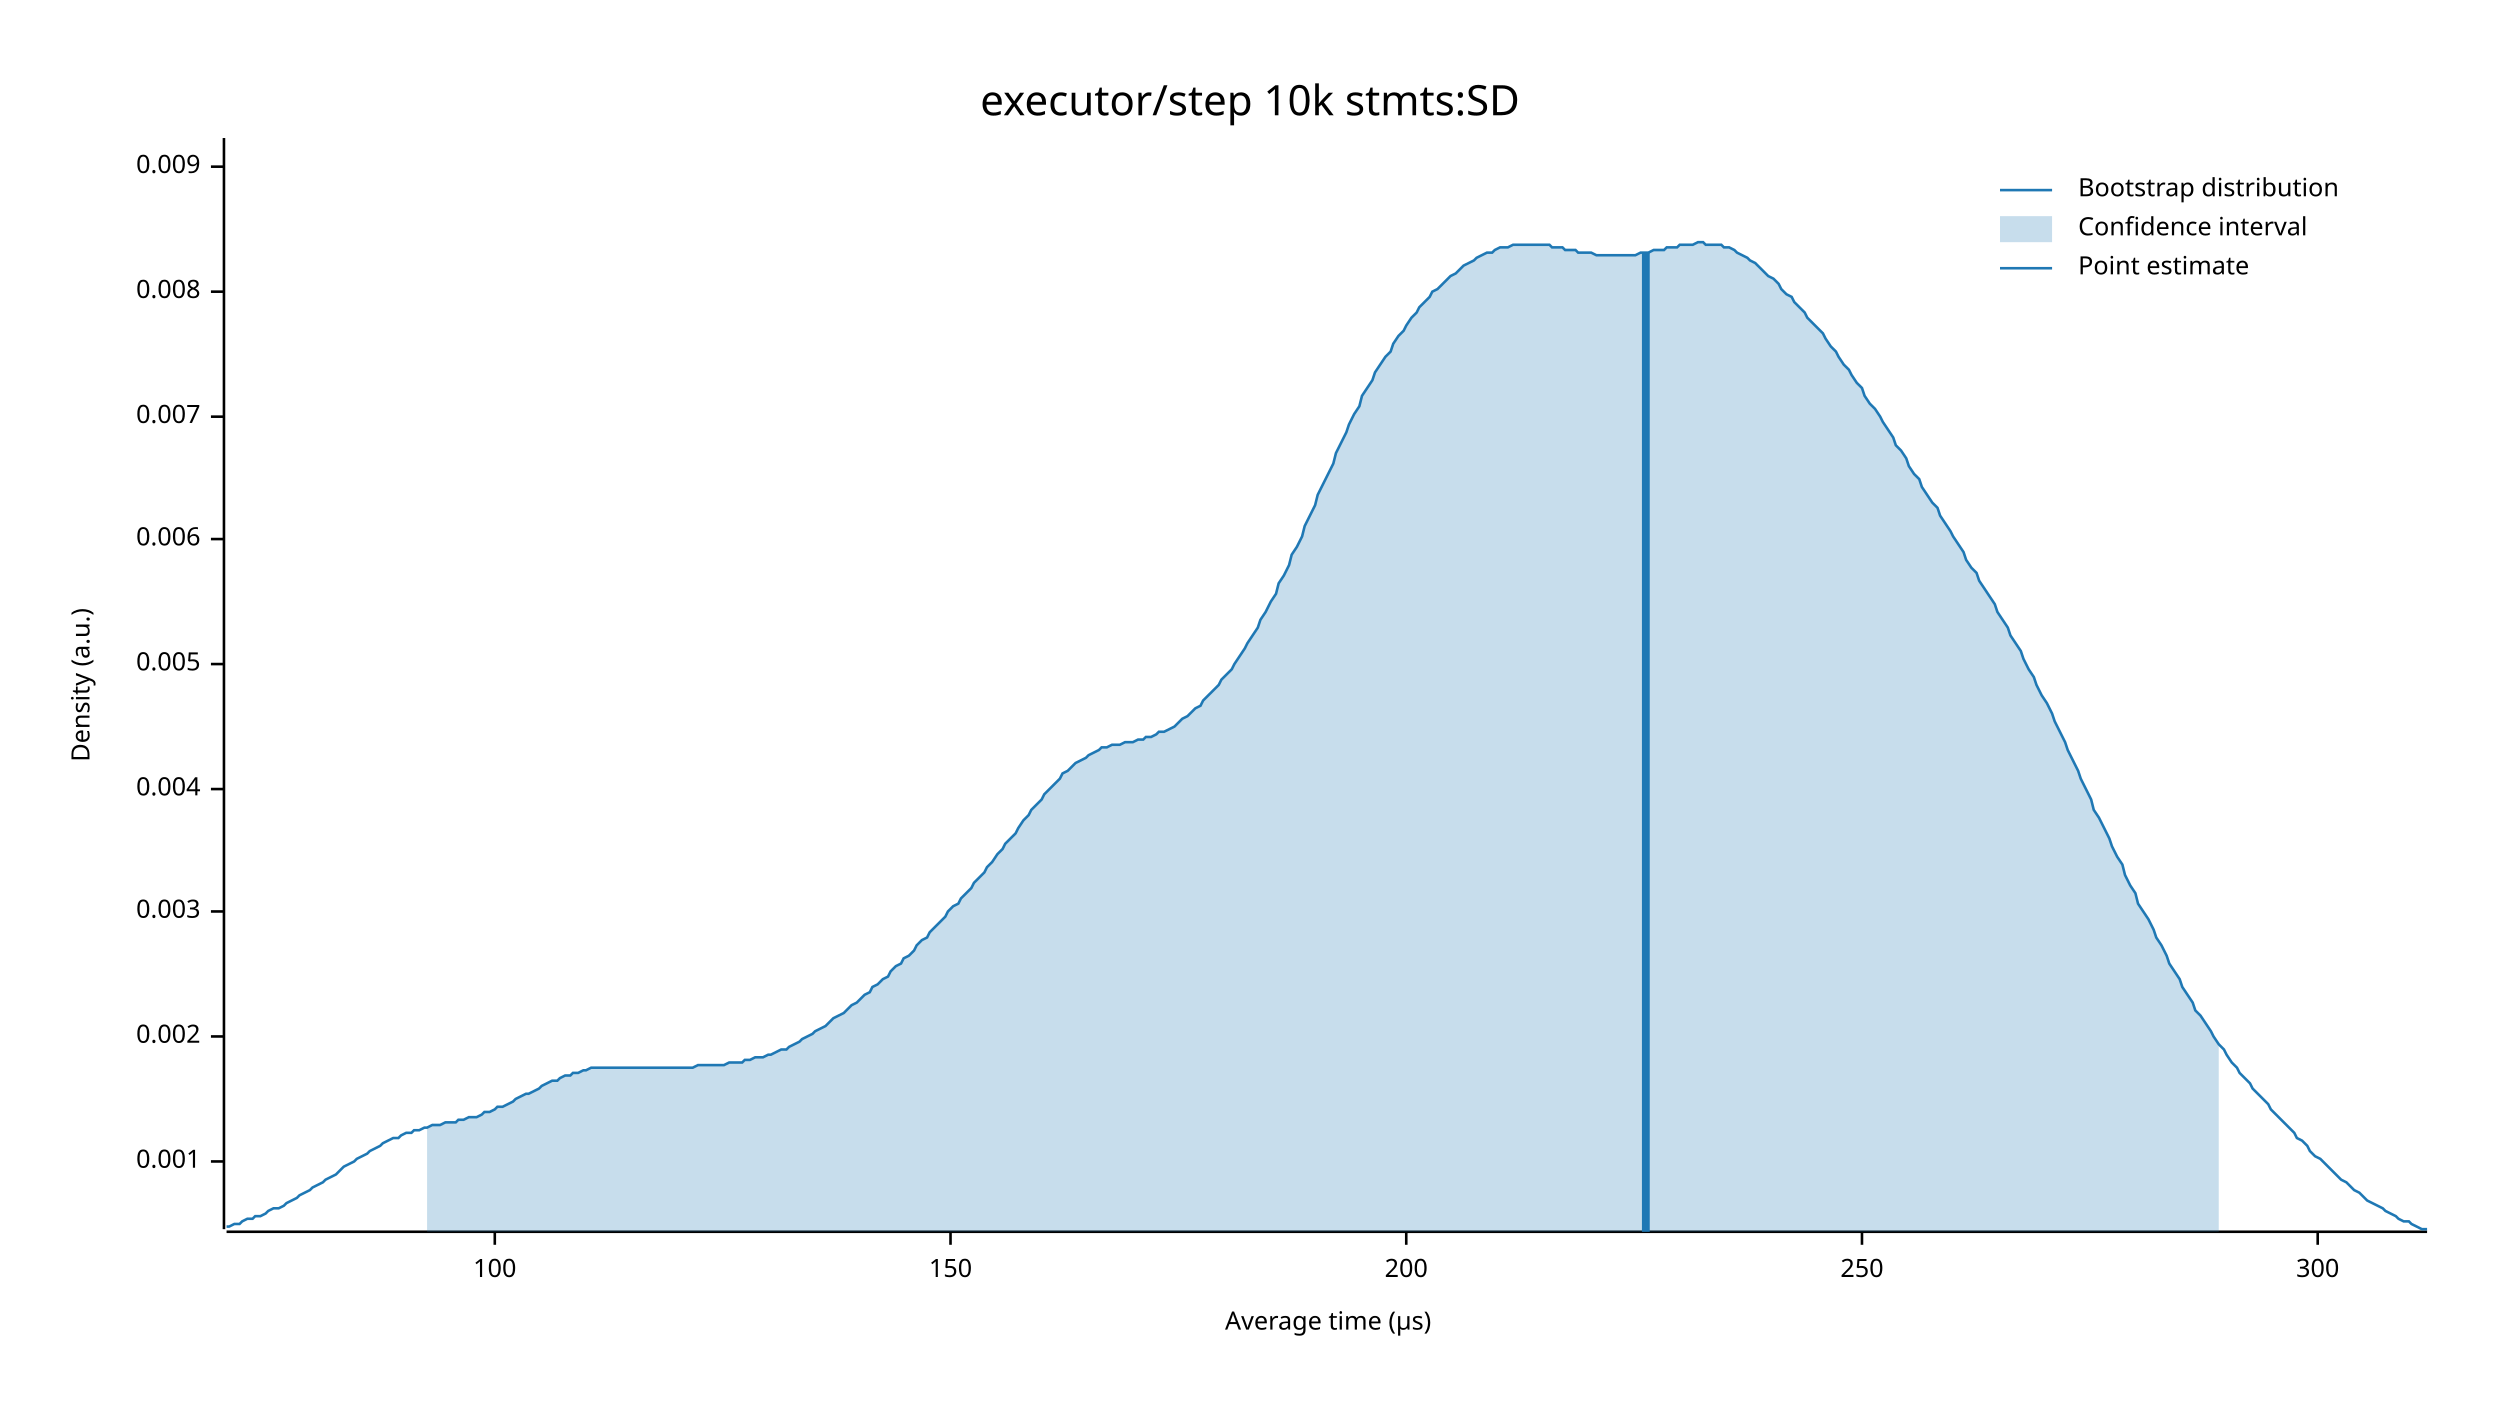
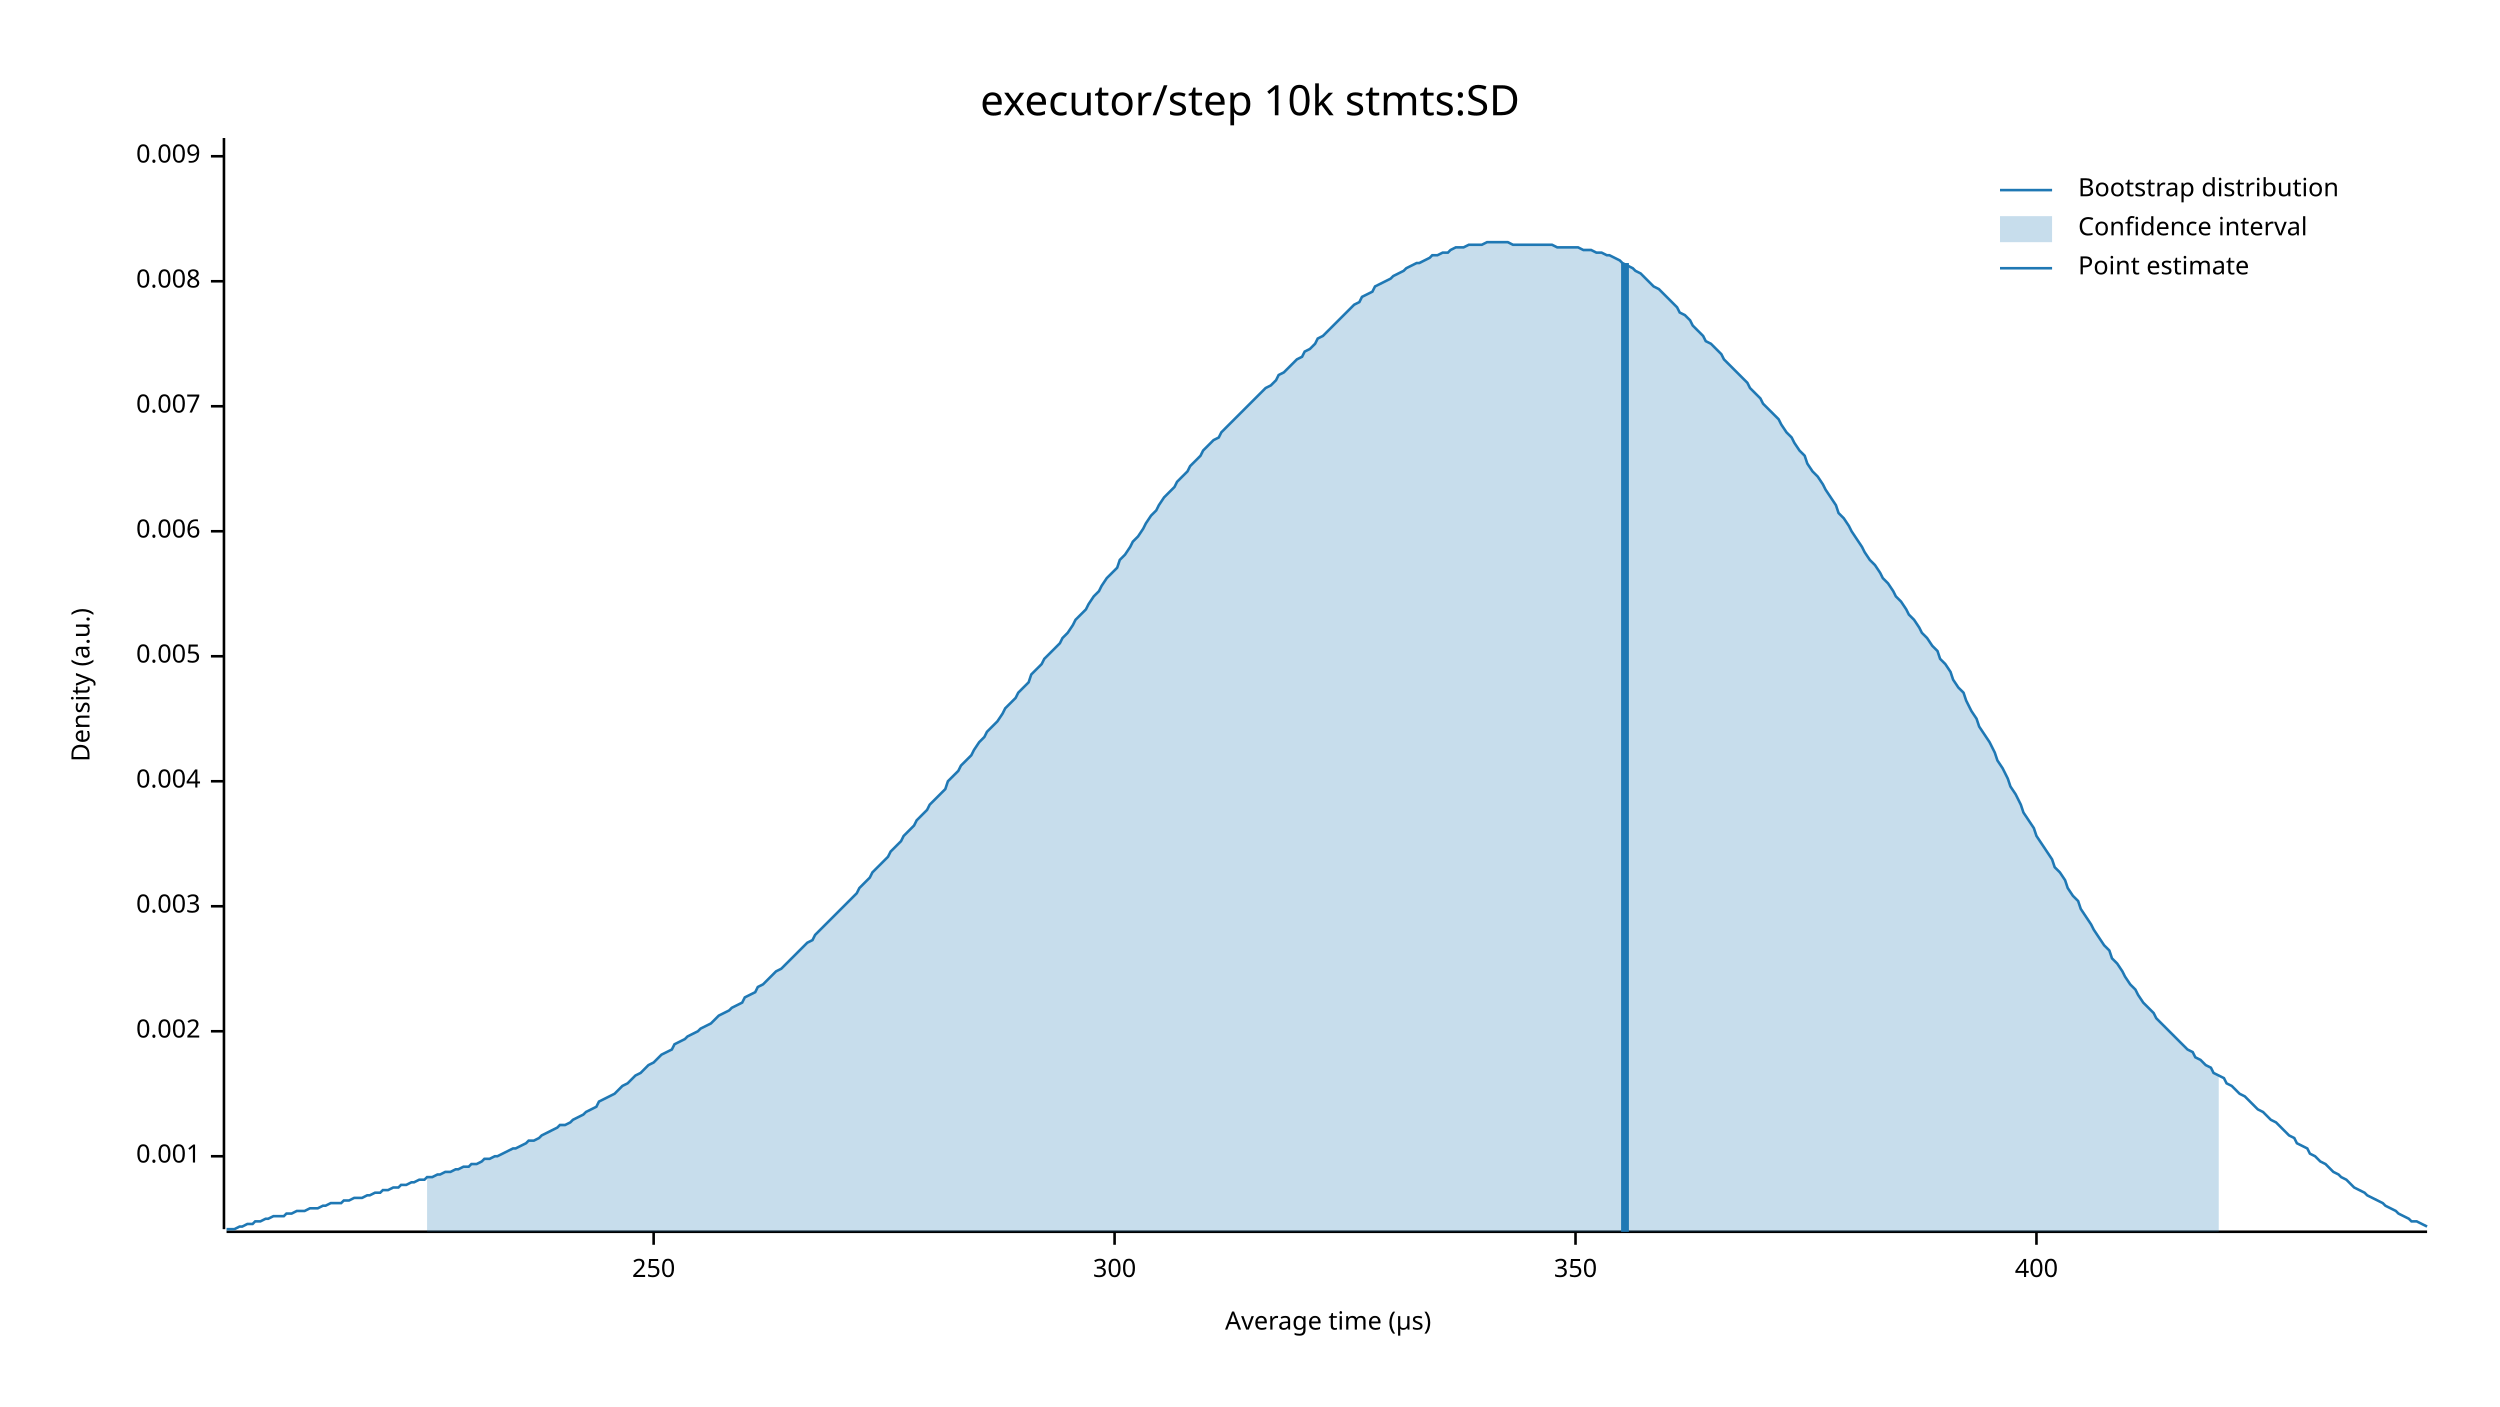
<svg xmlns="http://www.w3.org/2000/svg" width="960" height="540" viewBox="0 0 960 540">
  <text x="480" y="32" dy="0.76em" text-anchor="middle" font-family="sans-serif" font-size="16.129" opacity="1" fill="#000000">
executor/step 10k stmts:SD
</text>
  <text x="27" y="263" dy="0.76em" text-anchor="middle" font-family="sans-serif" font-size="9.677" opacity="1" fill="#000000" transform="rotate(270, 27, 263)">
Density (a.u.)
</text>
  <text x="510" y="513" dy="-0.5ex" text-anchor="middle" font-family="sans-serif" font-size="9.677" opacity="1" fill="#000000">
Average time (µs)
</text>
  <polyline fill="none" opacity="1" stroke="#000000" stroke-width="1" points="86,53 86,472 " />
-   <text x="77" y="446" dy="0.5ex" text-anchor="end" font-family="sans-serif" font-size="9.677" opacity="1" fill="#000000">
+   <text x="77" y="444" dy="0.5ex" text-anchor="end" font-family="sans-serif" font-size="9.677" opacity="1" fill="#000000">
0.001
</text>
-   <polyline fill="none" opacity="1" stroke="#000000" stroke-width="1" points="81,446 86,446 " />
-   <text x="77" y="398" dy="0.5ex" text-anchor="end" font-family="sans-serif" font-size="9.677" opacity="1" fill="#000000">
+   <polyline fill="none" opacity="1" stroke="#000000" stroke-width="1" points="81,444 86,444 " />
+   <text x="77" y="396" dy="0.5ex" text-anchor="end" font-family="sans-serif" font-size="9.677" opacity="1" fill="#000000">
0.002
</text>
-   <polyline fill="none" opacity="1" stroke="#000000" stroke-width="1" points="81,398 86,398 " />
-   <text x="77" y="350" dy="0.5ex" text-anchor="end" font-family="sans-serif" font-size="9.677" opacity="1" fill="#000000">
+   <polyline fill="none" opacity="1" stroke="#000000" stroke-width="1" points="81,396 86,396 " />
+   <text x="77" y="348" dy="0.5ex" text-anchor="end" font-family="sans-serif" font-size="9.677" opacity="1" fill="#000000">
0.003
</text>
-   <polyline fill="none" opacity="1" stroke="#000000" stroke-width="1" points="81,350 86,350 " />
-   <text x="77" y="303" dy="0.5ex" text-anchor="end" font-family="sans-serif" font-size="9.677" opacity="1" fill="#000000">
+   <polyline fill="none" opacity="1" stroke="#000000" stroke-width="1" points="81,348 86,348 " />
+   <text x="77" y="300" dy="0.5ex" text-anchor="end" font-family="sans-serif" font-size="9.677" opacity="1" fill="#000000">
0.004
</text>
-   <polyline fill="none" opacity="1" stroke="#000000" stroke-width="1" points="81,303 86,303 " />
-   <text x="77" y="255" dy="0.5ex" text-anchor="end" font-family="sans-serif" font-size="9.677" opacity="1" fill="#000000">
+   <polyline fill="none" opacity="1" stroke="#000000" stroke-width="1" points="81,300 86,300 " />
+   <text x="77" y="252" dy="0.5ex" text-anchor="end" font-family="sans-serif" font-size="9.677" opacity="1" fill="#000000">
0.005
</text>
-   <polyline fill="none" opacity="1" stroke="#000000" stroke-width="1" points="81,255 86,255 " />
-   <text x="77" y="207" dy="0.5ex" text-anchor="end" font-family="sans-serif" font-size="9.677" opacity="1" fill="#000000">
+   <polyline fill="none" opacity="1" stroke="#000000" stroke-width="1" points="81,252 86,252 " />
+   <text x="77" y="204" dy="0.5ex" text-anchor="end" font-family="sans-serif" font-size="9.677" opacity="1" fill="#000000">
0.006
</text>
-   <polyline fill="none" opacity="1" stroke="#000000" stroke-width="1" points="81,207 86,207 " />
-   <text x="77" y="160" dy="0.5ex" text-anchor="end" font-family="sans-serif" font-size="9.677" opacity="1" fill="#000000">
+   <polyline fill="none" opacity="1" stroke="#000000" stroke-width="1" points="81,204 86,204 " />
+   <text x="77" y="156" dy="0.5ex" text-anchor="end" font-family="sans-serif" font-size="9.677" opacity="1" fill="#000000">
0.007
</text>
-   <polyline fill="none" opacity="1" stroke="#000000" stroke-width="1" points="81,160 86,160 " />
-   <text x="77" y="112" dy="0.5ex" text-anchor="end" font-family="sans-serif" font-size="9.677" opacity="1" fill="#000000">
+   <polyline fill="none" opacity="1" stroke="#000000" stroke-width="1" points="81,156 86,156 " />
+   <text x="77" y="108" dy="0.5ex" text-anchor="end" font-family="sans-serif" font-size="9.677" opacity="1" fill="#000000">
0.008
</text>
-   <polyline fill="none" opacity="1" stroke="#000000" stroke-width="1" points="81,112 86,112 " />
-   <text x="77" y="64" dy="0.5ex" text-anchor="end" font-family="sans-serif" font-size="9.677" opacity="1" fill="#000000">
+   <polyline fill="none" opacity="1" stroke="#000000" stroke-width="1" points="81,108 86,108 " />
+   <text x="77" y="60" dy="0.5ex" text-anchor="end" font-family="sans-serif" font-size="9.677" opacity="1" fill="#000000">
0.009
</text>
-   <polyline fill="none" opacity="1" stroke="#000000" stroke-width="1" points="81,64 86,64 " />
+   <polyline fill="none" opacity="1" stroke="#000000" stroke-width="1" points="81,60 86,60 " />
  <polyline fill="none" opacity="1" stroke="#000000" stroke-width="1" points="87,473 932,473 " />
-   <text x="190" y="483" dy="0.76em" text-anchor="middle" font-family="sans-serif" font-size="9.677" opacity="1" fill="#000000">
- 100
- </text>
-   <polyline fill="none" opacity="1" stroke="#000000" stroke-width="1" points="190,473 190,478 " />
-   <text x="365" y="483" dy="0.76em" text-anchor="middle" font-family="sans-serif" font-size="9.677" opacity="1" fill="#000000">
- 150
- </text>
-   <polyline fill="none" opacity="1" stroke="#000000" stroke-width="1" points="365,473 365,478 " />
-   <text x="540" y="483" dy="0.76em" text-anchor="middle" font-family="sans-serif" font-size="9.677" opacity="1" fill="#000000">
- 200
- </text>
-   <polyline fill="none" opacity="1" stroke="#000000" stroke-width="1" points="540,473 540,478 " />
-   <text x="715" y="483" dy="0.76em" text-anchor="middle" font-family="sans-serif" font-size="9.677" opacity="1" fill="#000000">
+   <text x="251" y="483" dy="0.76em" text-anchor="middle" font-family="sans-serif" font-size="9.677" opacity="1" fill="#000000">
250
</text>
-   <polyline fill="none" opacity="1" stroke="#000000" stroke-width="1" points="715,473 715,478 " />
-   <text x="890" y="483" dy="0.76em" text-anchor="middle" font-family="sans-serif" font-size="9.677" opacity="1" fill="#000000">
+   <polyline fill="none" opacity="1" stroke="#000000" stroke-width="1" points="251,473 251,478 " />
+   <text x="428" y="483" dy="0.76em" text-anchor="middle" font-family="sans-serif" font-size="9.677" opacity="1" fill="#000000">
300
</text>
-   <polyline fill="none" opacity="1" stroke="#000000" stroke-width="1" points="890,473 890,478 " />
-   <polyline fill="none" opacity="1" stroke="#1F78B4" stroke-width="1" points="87,471 88,471 90,470 92,470 93,469 95,468 97,468 98,467 100,467 102,466 103,465 105,464 107,464 109,463 110,462 112,461 114,460 115,459 117,458 119,457 120,456 122,455 124,454 125,453 127,452 129,451 131,449 132,448 134,447 136,446 137,445 139,444 141,443 142,442 144,441 146,440 147,439 149,438 151,437 153,437 154,436 156,435 158,435 159,434 161,434 163,433 164,433 166,432 168,432 169,432 171,431 173,431 175,431 176,430 178,430 180,429 181,429 183,429 185,428 186,427 188,427 190,426 191,425 193,425 195,424 197,423 198,422 200,421 202,420 203,420 205,419 207,418 208,417 210,416 212,415 214,415 215,414 217,413 219,413 220,412 222,412 224,411 225,411 227,410 229,410 230,410 232,410 234,410 236,410 237,410 239,410 241,410 242,410 244,410 246,410 247,410 249,410 251,410 252,410 254,410 256,410 258,410 259,410 261,410 263,410 264,410 266,410 268,409 269,409 271,409 273,409 274,409 276,409 278,409 280,408 281,408 283,408 285,408 286,407 288,407 290,406 291,406 293,406 295,405 296,405 298,404 300,403 302,403 303,402 305,401 307,400 308,399 310,398 312,397 313,396 315,395 317,394 318,393 320,391 322,390 324,389 325,388 327,386 329,385 330,384 332,382 334,381 335,379 337,378 339,376 341,375 342,373 344,371 346,370 347,368 349,367 351,365 352,363 354,361 356,360 357,358 359,356 361,354 363,352 364,350 366,348 368,347 369,345 371,343 373,341 374,339 376,337 378,335 379,333 381,331 383,328 385,326 386,324 388,322 390,320 391,318 393,315 395,313 396,311 398,309 400,307 401,305 403,303 405,301 407,299 408,297 410,296 412,294 413,293 415,292 417,291 418,290 420,289 422,288 423,287 425,287 427,286 429,286 430,286 432,285 434,285 435,285 437,284 439,284 440,283 442,283 444,282 445,281 447,281 449,280 451,279 452,278 454,276 456,275 457,274 459,272 461,271 462,269 464,267 466,265 468,263 469,261 471,259 473,257 474,255 476,252 478,249 479,247 481,244 483,241 484,238 486,235 488,231 490,228 491,224 493,221 495,217 496,213 498,210 500,206 501,202 503,198 505,194 506,190 508,186 510,182 512,178 513,174 515,170 517,166 518,163 520,159 522,156 523,152 525,149 527,146 528,143 530,140 532,137 534,135 535,132 537,129 539,127 540,125 542,122 544,120 545,118 547,116 549,114 550,112 552,111 554,109 556,107 557,106 559,105 561,103 562,102 564,101 566,100 567,99 569,98 571,97 573,97 574,96 576,95 578,95 579,95 581,94 583,94 584,94 586,94 588,94 589,94 591,94 593,94 595,94 596,95 598,95 600,95 601,96 603,96 605,96 606,97 608,97 610,97 611,97 613,98 615,98 617,98 618,98 620,98 622,98 623,98 625,98 627,98 628,98 630,97 632,97 633,97 635,96 637,96 639,96 640,95 642,95 644,95 645,94 647,94 649,94 650,94 652,93 654,93 655,94 657,94 659,94 661,94 662,95 664,95 666,96 667,97 669,98 671,99 672,100 674,101 676,103 677,104 679,106 681,107 683,109 684,111 686,113 688,114 689,116 691,118 693,120 694,122 696,124 698,126 700,128 701,130 703,133 705,135 706,137 708,140 710,142 711,144 713,147 715,149 716,152 718,155 720,157 722,160 723,162 725,165 727,168 728,171 730,173 732,176 733,179 735,182 737,184 738,187 740,190 742,193 744,195 745,198 747,201 749,204 750,206 752,209 754,212 755,215 757,218 759,220 760,223 762,226 764,229 766,232 767,235 769,238 771,241 772,244 774,247 776,250 777,253 779,257 781,260 782,263 784,267 786,270 788,274 789,277 791,281 793,285 794,288 796,292 798,296 799,299 801,303 803,307 804,311 806,314 808,318 810,322 811,325 813,329 815,332 816,336 818,340 820,343 821,347 823,350 825,353 827,357 828,360 830,363 832,367 833,370 835,373 837,376 838,379 840,382 842,385 843,388 845,390 847,393 849,396 850,398 852,401 854,403 855,405 857,408 859,410 860,412 862,414 864,416 865,418 867,420 869,422 871,424 872,426 874,428 876,430 877,431 879,433 881,435 882,437 884,438 886,440 887,442 889,444 891,445 893,447 894,448 896,450 898,452 899,453 901,454 903,456 904,457 906,458 908,460 909,461 911,462 913,463 915,464 916,465 918,466 920,467 921,468 923,469 925,469 926,470 928,471 930,472 932,472 " />
-   <polygon opacity="0.25" fill="#1F78B4" points="164,433 166,432 168,432 169,432 171,431 173,431 175,431 176,430 178,430 180,429 181,429 183,429 185,428 186,427 188,427 190,426 191,425 193,425 195,424 197,423 198,422 200,421 202,420 203,420 205,419 207,418 208,417 210,416 212,415 214,415 215,414 217,413 219,413 220,412 222,412 224,411 225,411 227,410 229,410 230,410 232,410 234,410 236,410 237,410 239,410 241,410 242,410 244,410 246,410 247,410 249,410 251,410 252,410 254,410 256,410 258,410 259,410 261,410 263,410 264,410 266,410 268,409 269,409 271,409 273,409 274,409 276,409 278,409 280,408 281,408 283,408 285,408 286,407 288,407 290,406 291,406 293,406 295,405 296,405 298,404 300,403 302,403 303,402 305,401 307,400 308,399 310,398 312,397 313,396 315,395 317,394 318,393 320,391 322,390 324,389 325,388 327,386 329,385 330,384 332,382 334,381 335,379 337,378 339,376 341,375 342,373 344,371 346,370 347,368 349,367 351,365 352,363 354,361 356,360 357,358 359,356 361,354 363,352 364,350 366,348 368,347 369,345 371,343 373,341 374,339 376,337 378,335 379,333 381,331 383,328 385,326 386,324 388,322 390,320 391,318 393,315 395,313 396,311 398,309 400,307 401,305 403,303 405,301 407,299 408,297 410,296 412,294 413,293 415,292 417,291 418,290 420,289 422,288 423,287 425,287 427,286 429,286 430,286 432,285 434,285 435,285 437,284 439,284 440,283 442,283 444,282 445,281 447,281 449,280 451,279 452,278 454,276 456,275 457,274 459,272 461,271 462,269 464,267 466,265 468,263 469,261 471,259 473,257 474,255 476,252 478,249 479,247 481,244 483,241 484,238 486,235 488,231 490,228 491,224 493,221 495,217 496,213 498,210 500,206 501,202 503,198 505,194 506,190 508,186 510,182 512,178 513,174 515,170 517,166 518,163 520,159 522,156 523,152 525,149 527,146 528,143 530,140 532,137 534,135 535,132 537,129 539,127 540,125 542,122 544,120 545,118 547,116 549,114 550,112 552,111 554,109 556,107 557,106 559,105 561,103 562,102 564,101 566,100 567,99 569,98 571,97 573,97 574,96 576,95 578,95 579,95 581,94 583,94 584,94 586,94 588,94 589,94 591,94 593,94 595,94 596,95 598,95 600,95 601,96 603,96 605,96 606,97 608,97 610,97 611,97 613,98 615,98 617,98 618,98 620,98 622,98 623,98 625,98 627,98 628,98 630,97 632,97 633,97 635,96 637,96 639,96 640,95 642,95 644,95 645,94 647,94 649,94 650,94 652,93 654,93 655,94 657,94 659,94 661,94 662,95 664,95 666,96 667,97 669,98 671,99 672,100 674,101 676,103 677,104 679,106 681,107 683,109 684,111 686,113 688,114 689,116 691,118 693,120 694,122 696,124 698,126 700,128 701,130 703,133 705,135 706,137 708,140 710,142 711,144 713,147 715,149 716,152 718,155 720,157 722,160 723,162 725,165 727,168 728,171 730,173 732,176 733,179 735,182 737,184 738,187 740,190 742,193 744,195 745,198 747,201 749,204 750,206 752,209 754,212 755,215 757,218 759,220 760,223 762,226 764,229 766,232 767,235 769,238 771,241 772,244 774,247 776,250 777,253 779,257 781,260 782,263 784,267 786,270 788,274 789,277 791,281 793,285 794,288 796,292 798,296 799,299 801,303 803,307 804,311 806,314 808,318 810,322 811,325 813,329 815,332 816,336 818,340 820,343 821,347 823,350 825,353 827,357 828,360 830,363 832,367 833,370 835,373 837,376 838,379 840,382 842,385 843,388 845,390 847,393 849,396 850,398 852,401 852,473 164,473 " />
-   <polyline fill="none" opacity="1" stroke="#1F78B4" stroke-width="3" points="632,473 632,97 " />
+   <polyline fill="none" opacity="1" stroke="#000000" stroke-width="1" points="428,473 428,478 " />
+   <text x="605" y="483" dy="0.76em" text-anchor="middle" font-family="sans-serif" font-size="9.677" opacity="1" fill="#000000">
+ 350
+ </text>
+   <polyline fill="none" opacity="1" stroke="#000000" stroke-width="1" points="605,473 605,478 " />
+   <text x="782" y="483" dy="0.76em" text-anchor="middle" font-family="sans-serif" font-size="9.677" opacity="1" fill="#000000">
+ 400
+ </text>
+   <polyline fill="none" opacity="1" stroke="#000000" stroke-width="1" points="782,473 782,478 " />
+   <polyline fill="none" opacity="1" stroke="#1F78B4" stroke-width="1" points="87,472 88,472 90,472 92,471 93,471 95,470 97,470 98,469 100,469 102,468 103,468 105,467 107,467 109,467 110,466 112,466 114,465 115,465 117,465 119,464 120,464 122,464 124,463 125,463 127,462 129,462 131,462 132,461 134,461 136,460 137,460 139,460 141,459 142,459 144,458 146,458 147,457 149,457 151,456 153,456 154,455 156,455 158,454 159,454 161,453 163,453 164,452 166,452 168,451 169,451 171,450 173,450 175,449 176,449 178,448 180,448 181,447 183,447 185,446 186,445 188,445 190,444 191,444 193,443 195,442 197,441 198,441 200,440 202,439 203,438 205,438 207,437 208,436 210,435 212,434 214,433 215,432 217,432 219,431 220,430 222,429 224,428 225,427 227,426 229,425 230,423 232,422 234,421 236,420 237,419 239,417 241,416 242,415 244,413 246,412 247,411 249,409 251,408 252,407 254,405 256,404 258,403 259,401 261,400 263,399 264,398 266,397 268,396 269,395 271,394 273,393 274,392 276,390 278,389 280,388 281,387 283,386 285,385 286,383 288,382 290,381 291,379 293,378 295,376 296,375 298,373 300,372 302,370 303,369 305,367 307,365 308,364 310,362 312,361 313,359 315,357 317,355 318,354 320,352 322,350 324,348 325,347 327,345 329,343 330,341 332,339 334,337 335,335 337,333 339,331 341,329 342,327 344,325 346,323 347,321 349,319 351,317 352,315 354,313 356,311 357,309 359,307 361,305 363,303 364,300 366,298 368,296 369,294 371,292 373,290 374,288 376,285 378,283 379,281 381,279 383,277 385,274 386,272 388,270 390,268 391,266 393,264 395,262 396,259 398,257 400,255 401,253 403,251 405,249 407,247 408,245 410,243 412,240 413,238 415,236 417,234 418,232 420,229 422,227 423,225 425,222 427,220 429,218 430,215 432,213 434,210 435,208 437,206 439,203 440,201 442,198 444,196 445,194 447,191 449,189 451,187 452,185 454,183 456,181 457,179 459,177 461,175 462,173 464,171 466,169 468,168 469,166 471,164 473,162 474,161 476,159 478,157 479,156 481,154 483,152 484,151 486,149 488,148 490,146 491,144 493,143 495,141 496,140 498,138 500,137 501,135 503,134 505,132 506,130 508,129 510,127 512,125 513,124 515,122 517,120 518,119 520,117 522,116 523,114 525,113 527,112 528,110 530,109 532,108 534,107 535,106 537,105 539,104 540,103 542,102 544,101 545,101 547,100 549,99 550,98 552,98 554,97 556,97 557,96 559,95 561,95 562,95 564,94 566,94 567,94 569,94 571,93 573,93 574,93 576,93 578,93 579,93 581,94 583,94 584,94 586,94 588,94 589,94 591,94 593,94 595,94 596,94 598,95 600,95 601,95 603,95 605,95 606,95 608,96 610,96 611,96 613,97 615,97 617,98 618,98 620,99 622,100 623,101 625,102 627,103 628,104 630,105 632,107 633,108 635,110 637,111 639,113 640,114 642,116 644,118 645,120 647,121 649,123 650,125 652,127 654,129 655,131 657,132 659,134 661,136 662,138 664,140 666,142 667,143 669,145 671,147 672,149 674,151 676,153 677,155 679,157 681,159 683,161 684,163 686,166 688,168 689,170 691,173 693,175 694,178 696,181 698,183 700,186 701,188 703,191 705,194 706,197 708,199 710,202 711,204 713,207 715,210 716,212 718,215 720,217 722,220 723,222 725,224 727,227 728,229 730,231 732,234 733,236 735,238 737,241 738,243 740,245 742,248 744,250 745,253 747,255 749,258 750,261 752,264 754,266 755,269 757,273 759,276 760,279 762,282 764,285 766,289 767,292 769,295 771,299 772,302 774,305 776,309 777,312 779,315 781,318 782,321 784,324 786,327 788,330 789,333 791,335 793,338 794,341 796,344 798,346 799,349 801,352 803,355 804,357 806,360 808,363 810,365 811,368 813,370 815,373 816,375 818,378 820,380 821,382 823,385 825,387 827,389 828,391 830,393 832,395 833,396 835,398 837,400 838,401 840,403 842,404 843,406 845,407 847,409 849,410 850,412 852,413 854,414 855,416 857,417 859,419 860,420 862,421 864,423 865,424 867,426 869,427 871,429 872,430 874,431 876,433 877,434 879,436 881,437 882,439 884,440 886,441 887,443 889,444 891,446 893,447 894,448 896,450 898,451 899,452 901,453 903,455 904,456 906,457 908,458 909,459 911,460 913,461 915,462 916,463 918,464 920,465 921,466 923,467 925,468 926,469 928,469 930,470 932,471 " />
+   <polygon opacity="0.25" fill="#1F78B4" points="164,452 166,452 168,451 169,451 171,450 173,450 175,449 176,449 178,448 180,448 181,447 183,447 185,446 186,445 188,445 190,444 191,444 193,443 195,442 197,441 198,441 200,440 202,439 203,438 205,438 207,437 208,436 210,435 212,434 214,433 215,432 217,432 219,431 220,430 222,429 224,428 225,427 227,426 229,425 230,423 232,422 234,421 236,420 237,419 239,417 241,416 242,415 244,413 246,412 247,411 249,409 251,408 252,407 254,405 256,404 258,403 259,401 261,400 263,399 264,398 266,397 268,396 269,395 271,394 273,393 274,392 276,390 278,389 280,388 281,387 283,386 285,385 286,383 288,382 290,381 291,379 293,378 295,376 296,375 298,373 300,372 302,370 303,369 305,367 307,365 308,364 310,362 312,361 313,359 315,357 317,355 318,354 320,352 322,350 324,348 325,347 327,345 329,343 330,341 332,339 334,337 335,335 337,333 339,331 341,329 342,327 344,325 346,323 347,321 349,319 351,317 352,315 354,313 356,311 357,309 359,307 361,305 363,303 364,300 366,298 368,296 369,294 371,292 373,290 374,288 376,285 378,283 379,281 381,279 383,277 385,274 386,272 388,270 390,268 391,266 393,264 395,262 396,259 398,257 400,255 401,253 403,251 405,249 407,247 408,245 410,243 412,240 413,238 415,236 417,234 418,232 420,229 422,227 423,225 425,222 427,220 429,218 430,215 432,213 434,210 435,208 437,206 439,203 440,201 442,198 444,196 445,194 447,191 449,189 451,187 452,185 454,183 456,181 457,179 459,177 461,175 462,173 464,171 466,169 468,168 469,166 471,164 473,162 474,161 476,159 478,157 479,156 481,154 483,152 484,151 486,149 488,148 490,146 491,144 493,143 495,141 496,140 498,138 500,137 501,135 503,134 505,132 506,130 508,129 510,127 512,125 513,124 515,122 517,120 518,119 520,117 522,116 523,114 525,113 527,112 528,110 530,109 532,108 534,107 535,106 537,105 539,104 540,103 542,102 544,101 545,101 547,100 549,99 550,98 552,98 554,97 556,97 557,96 559,95 561,95 562,95 564,94 566,94 567,94 569,94 571,93 573,93 574,93 576,93 578,93 579,93 581,94 583,94 584,94 586,94 588,94 589,94 591,94 593,94 595,94 596,94 598,95 600,95 601,95 603,95 605,95 606,95 608,96 610,96 611,96 613,97 615,97 617,98 618,98 620,99 622,100 623,101 625,102 627,103 628,104 630,105 632,107 633,108 635,110 637,111 639,113 640,114 642,116 644,118 645,120 647,121 649,123 650,125 652,127 654,129 655,131 657,132 659,134 661,136 662,138 664,140 666,142 667,143 669,145 671,147 672,149 674,151 676,153 677,155 679,157 681,159 683,161 684,163 686,166 688,168 689,170 691,173 693,175 694,178 696,181 698,183 700,186 701,188 703,191 705,194 706,197 708,199 710,202 711,204 713,207 715,210 716,212 718,215 720,217 722,220 723,222 725,224 727,227 728,229 730,231 732,234 733,236 735,238 737,241 738,243 740,245 742,248 744,250 745,253 747,255 749,258 750,261 752,264 754,266 755,269 757,273 759,276 760,279 762,282 764,285 766,289 767,292 769,295 771,299 772,302 774,305 776,309 777,312 779,315 781,318 782,321 784,324 786,327 788,330 789,333 791,335 793,338 794,341 796,344 798,346 799,349 801,352 803,355 804,357 806,360 808,363 810,365 811,368 813,370 815,373 816,375 818,378 820,380 821,382 823,385 825,387 827,389 828,391 830,393 832,395 833,396 835,398 837,400 838,401 840,403 842,404 843,406 845,407 847,409 849,410 850,412 852,413 852,473 164,473 " />
+   <polyline fill="none" opacity="1" stroke="#1F78B4" stroke-width="3" points="624,473 624,101 " />
  <text x="798" y="68" dy="0.76em" text-anchor="start" font-family="sans-serif" font-size="9.677" opacity="1" fill="#000000">
Bootstrap distribution
</text>
  <text x="798" y="83" dy="0.76em" text-anchor="start" font-family="sans-serif" font-size="9.677" opacity="1" fill="#000000">
Confidence interval
</text>
  <text x="798" y="98" dy="0.76em" text-anchor="start" font-family="sans-serif" font-size="9.677" opacity="1" fill="#000000">
Point estimate
</text>
  <polyline fill="none" opacity="1" stroke="#1F78B4" stroke-width="1" points="768,73 788,73 " />
  <rect x="768" y="83" width="20" height="10" opacity="0.25" fill="#1F78B4" stroke="none" />
  <polyline fill="none" opacity="1" stroke="#1F78B4" stroke-width="1" points="768,103 788,103 " />
</svg>
